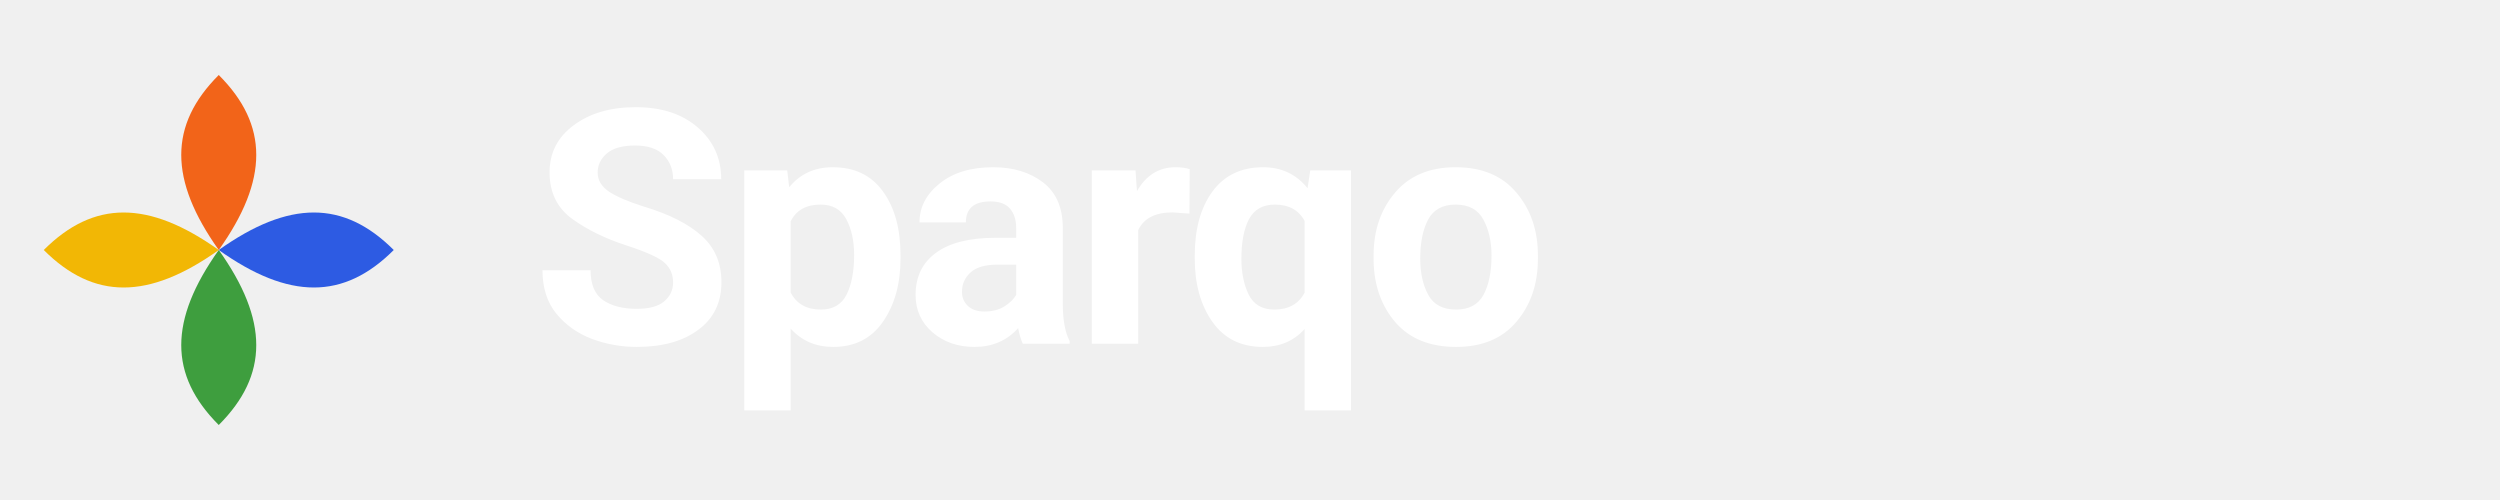
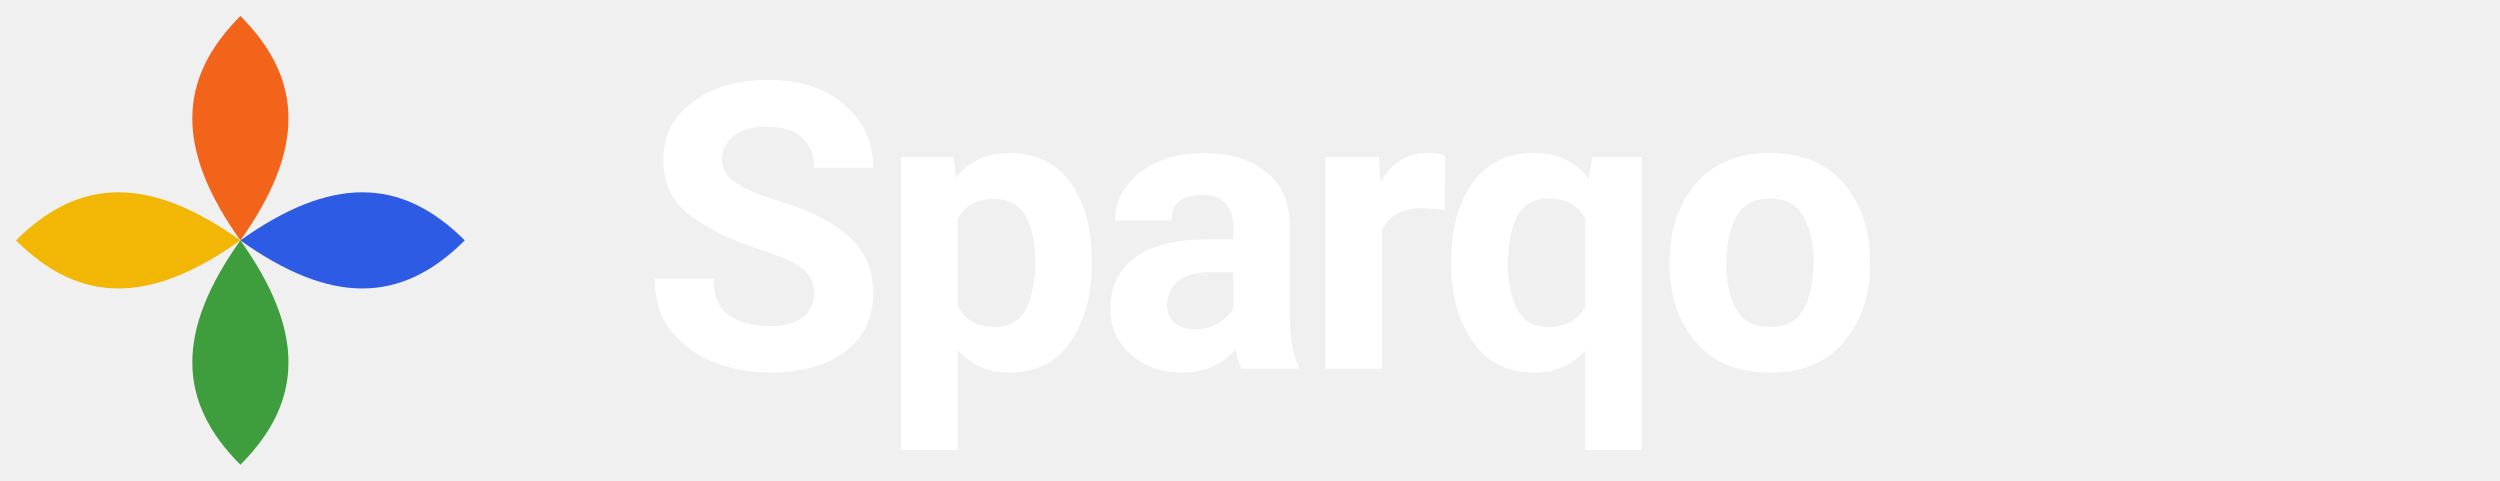
- <svg xmlns="http://www.w3.org/2000/svg" viewBox="0 0 160 32" fill="none">
-   <g transform="translate(2 4)">
+ <svg xmlns="http://www.w3.org/2000/svg" viewBox="0 0 156 30" fill="none">
+   <g transform="scale(1.25)">
    <path d="M12 12 C8.8 7.5 8.8 4 12 0.8 C15.2 4 15.2 7.5 12 12 Z" fill="#F26419" />
    <path d="M12 12 C16.5 8.8 20 8.8 23.2 12 C20 15.2 16.5 15.2 12 12 Z" fill="#2D5BE3" />
    <path d="M12 12 C15.2 16.5 15.2 20 12 23.2 C8.8 20 8.8 16.5 12 12 Z" fill="#3E9E3E" />
    <path d="M12 12 C7.5 15.2 4 15.2 0.8 12 C4 8.8 7.5 8.8 12 12 Z" fill="#F2B705" />
  </g>
-   <text x="34" y="22" font-family="ui-sans-serif, system-ui, -apple-system, 'Segoe UI', Roboto, Arial, sans-serif" font-size="21" font-weight="600" letter-spacing="-0.02em" fill="#FFFFFF">Sparqo</text>
+   <text x="40" y="23" font-family="ui-sans-serif, system-ui, -apple-system, 'Segoe UI', Roboto, Arial, sans-serif" font-size="25" font-weight="600" letter-spacing="-0.02em" fill="#FFFFFF">Sparqo</text>
</svg>
